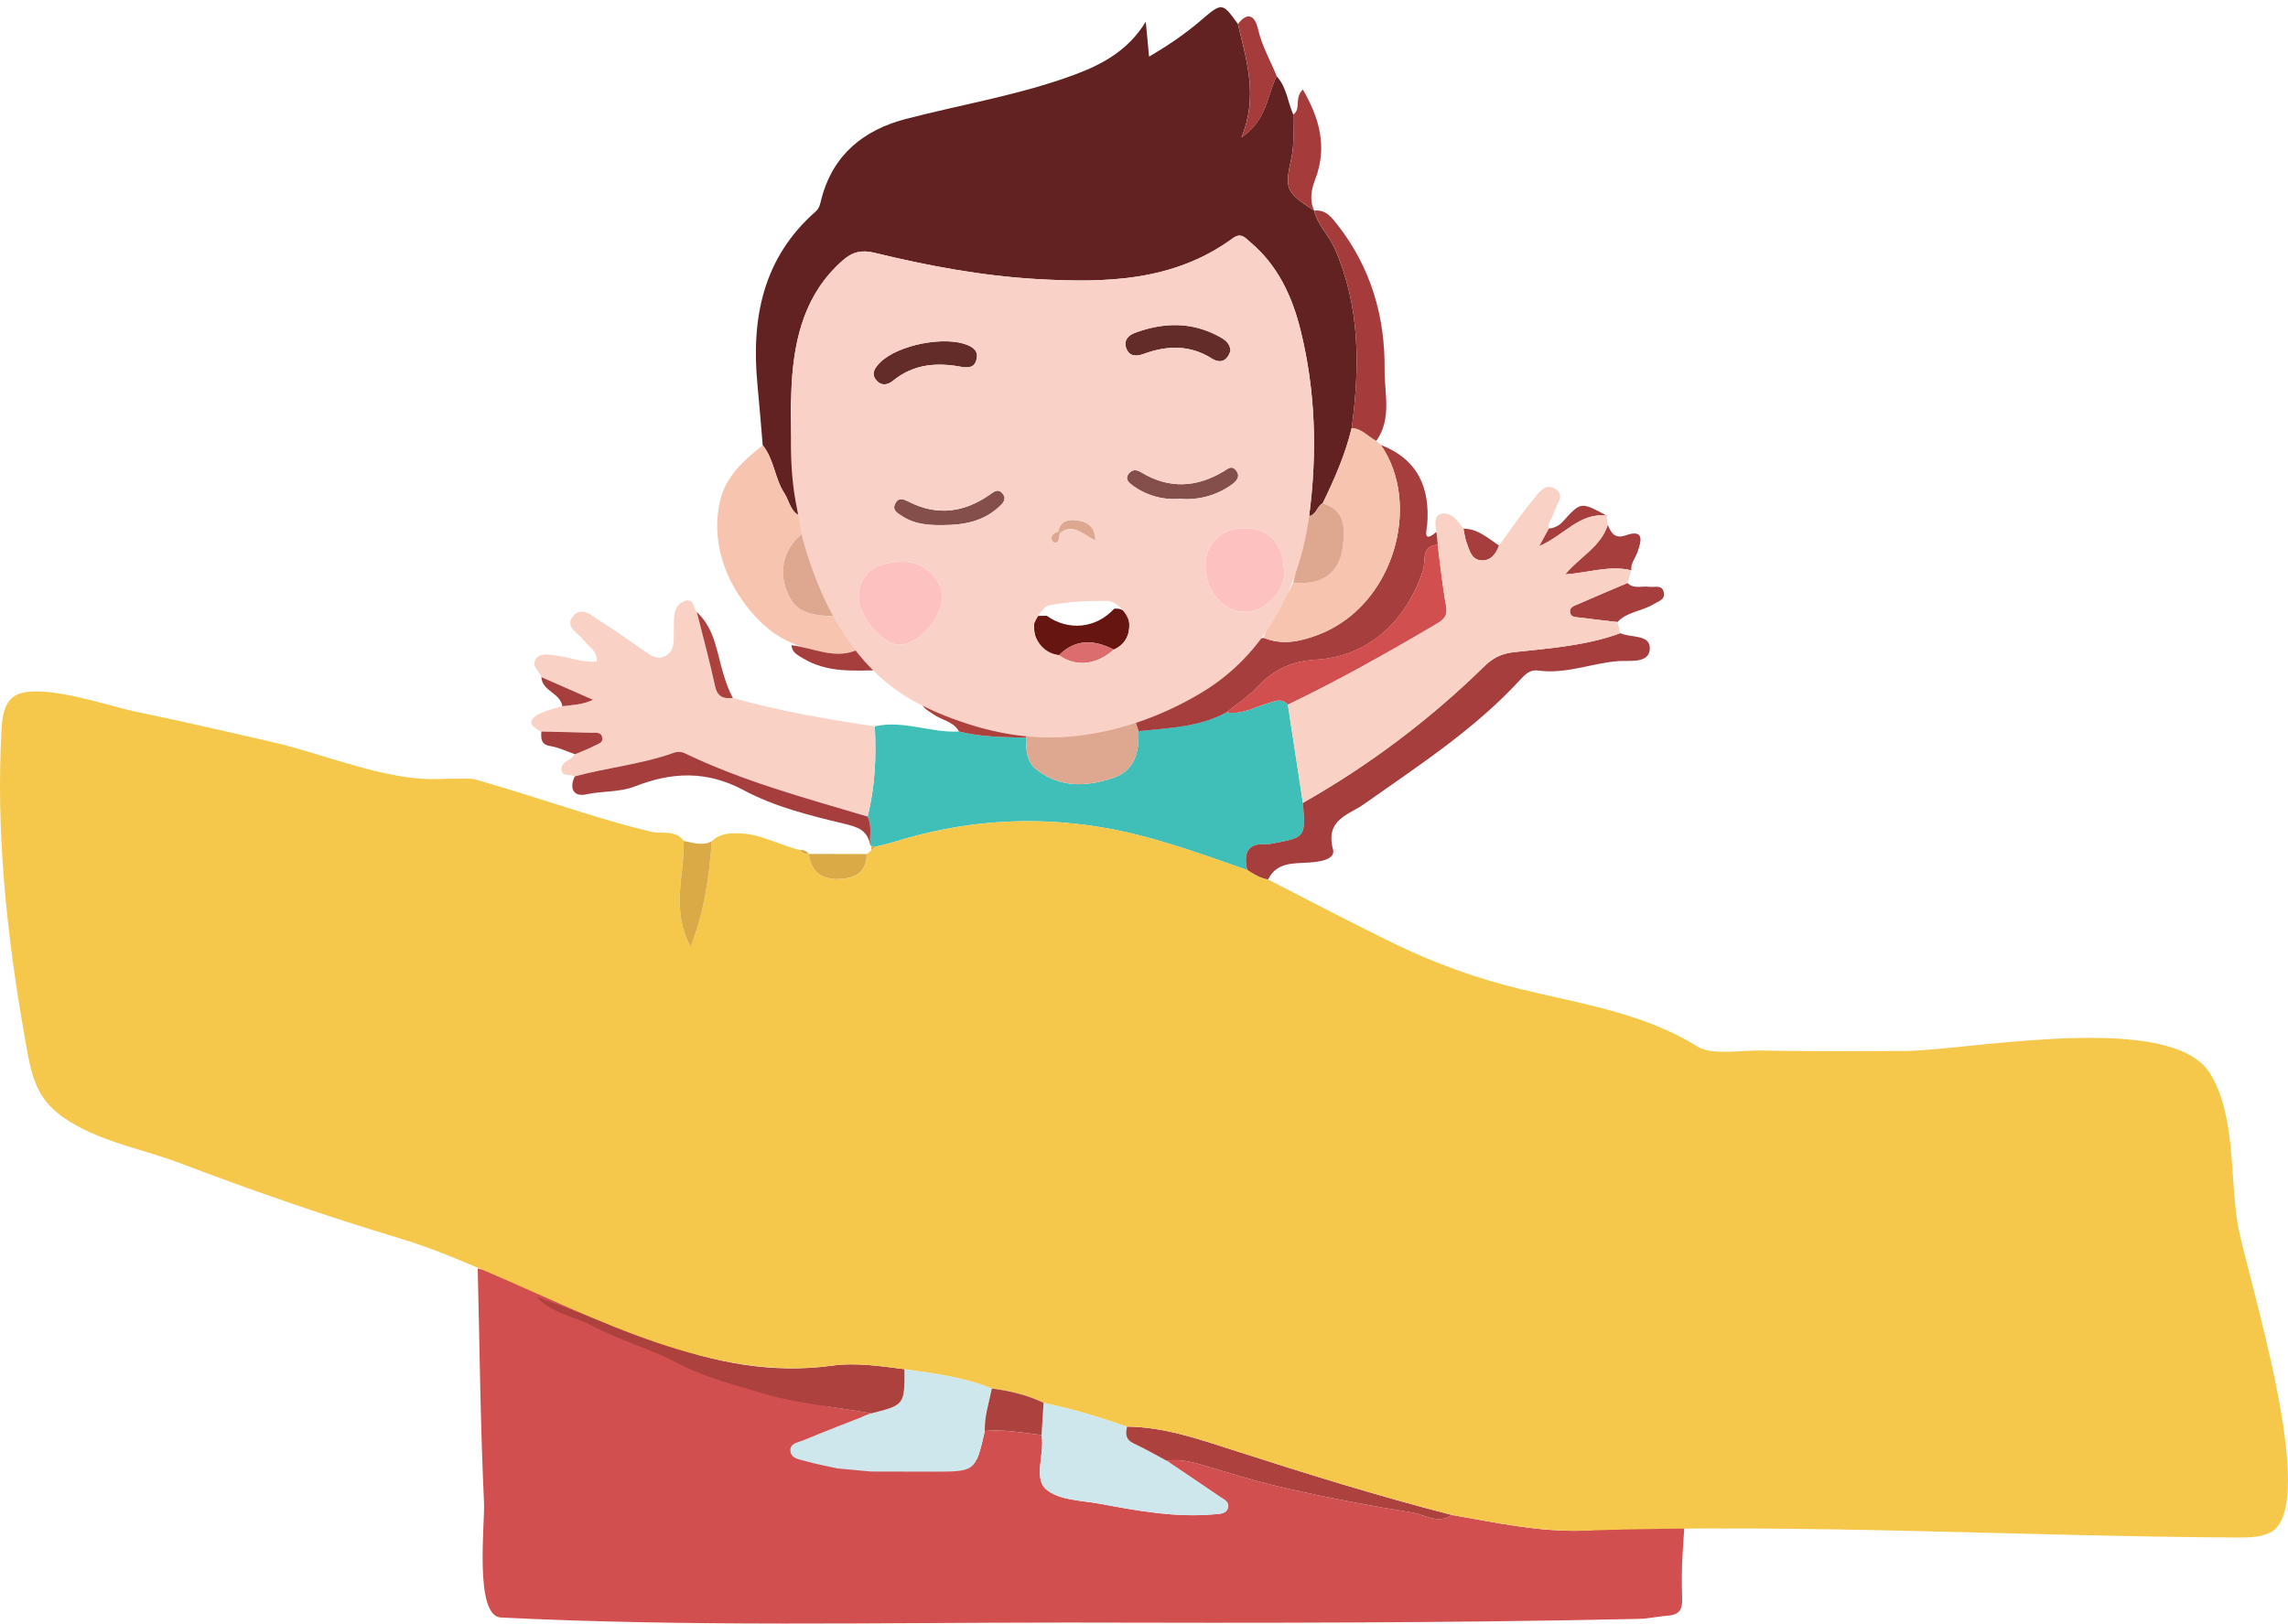
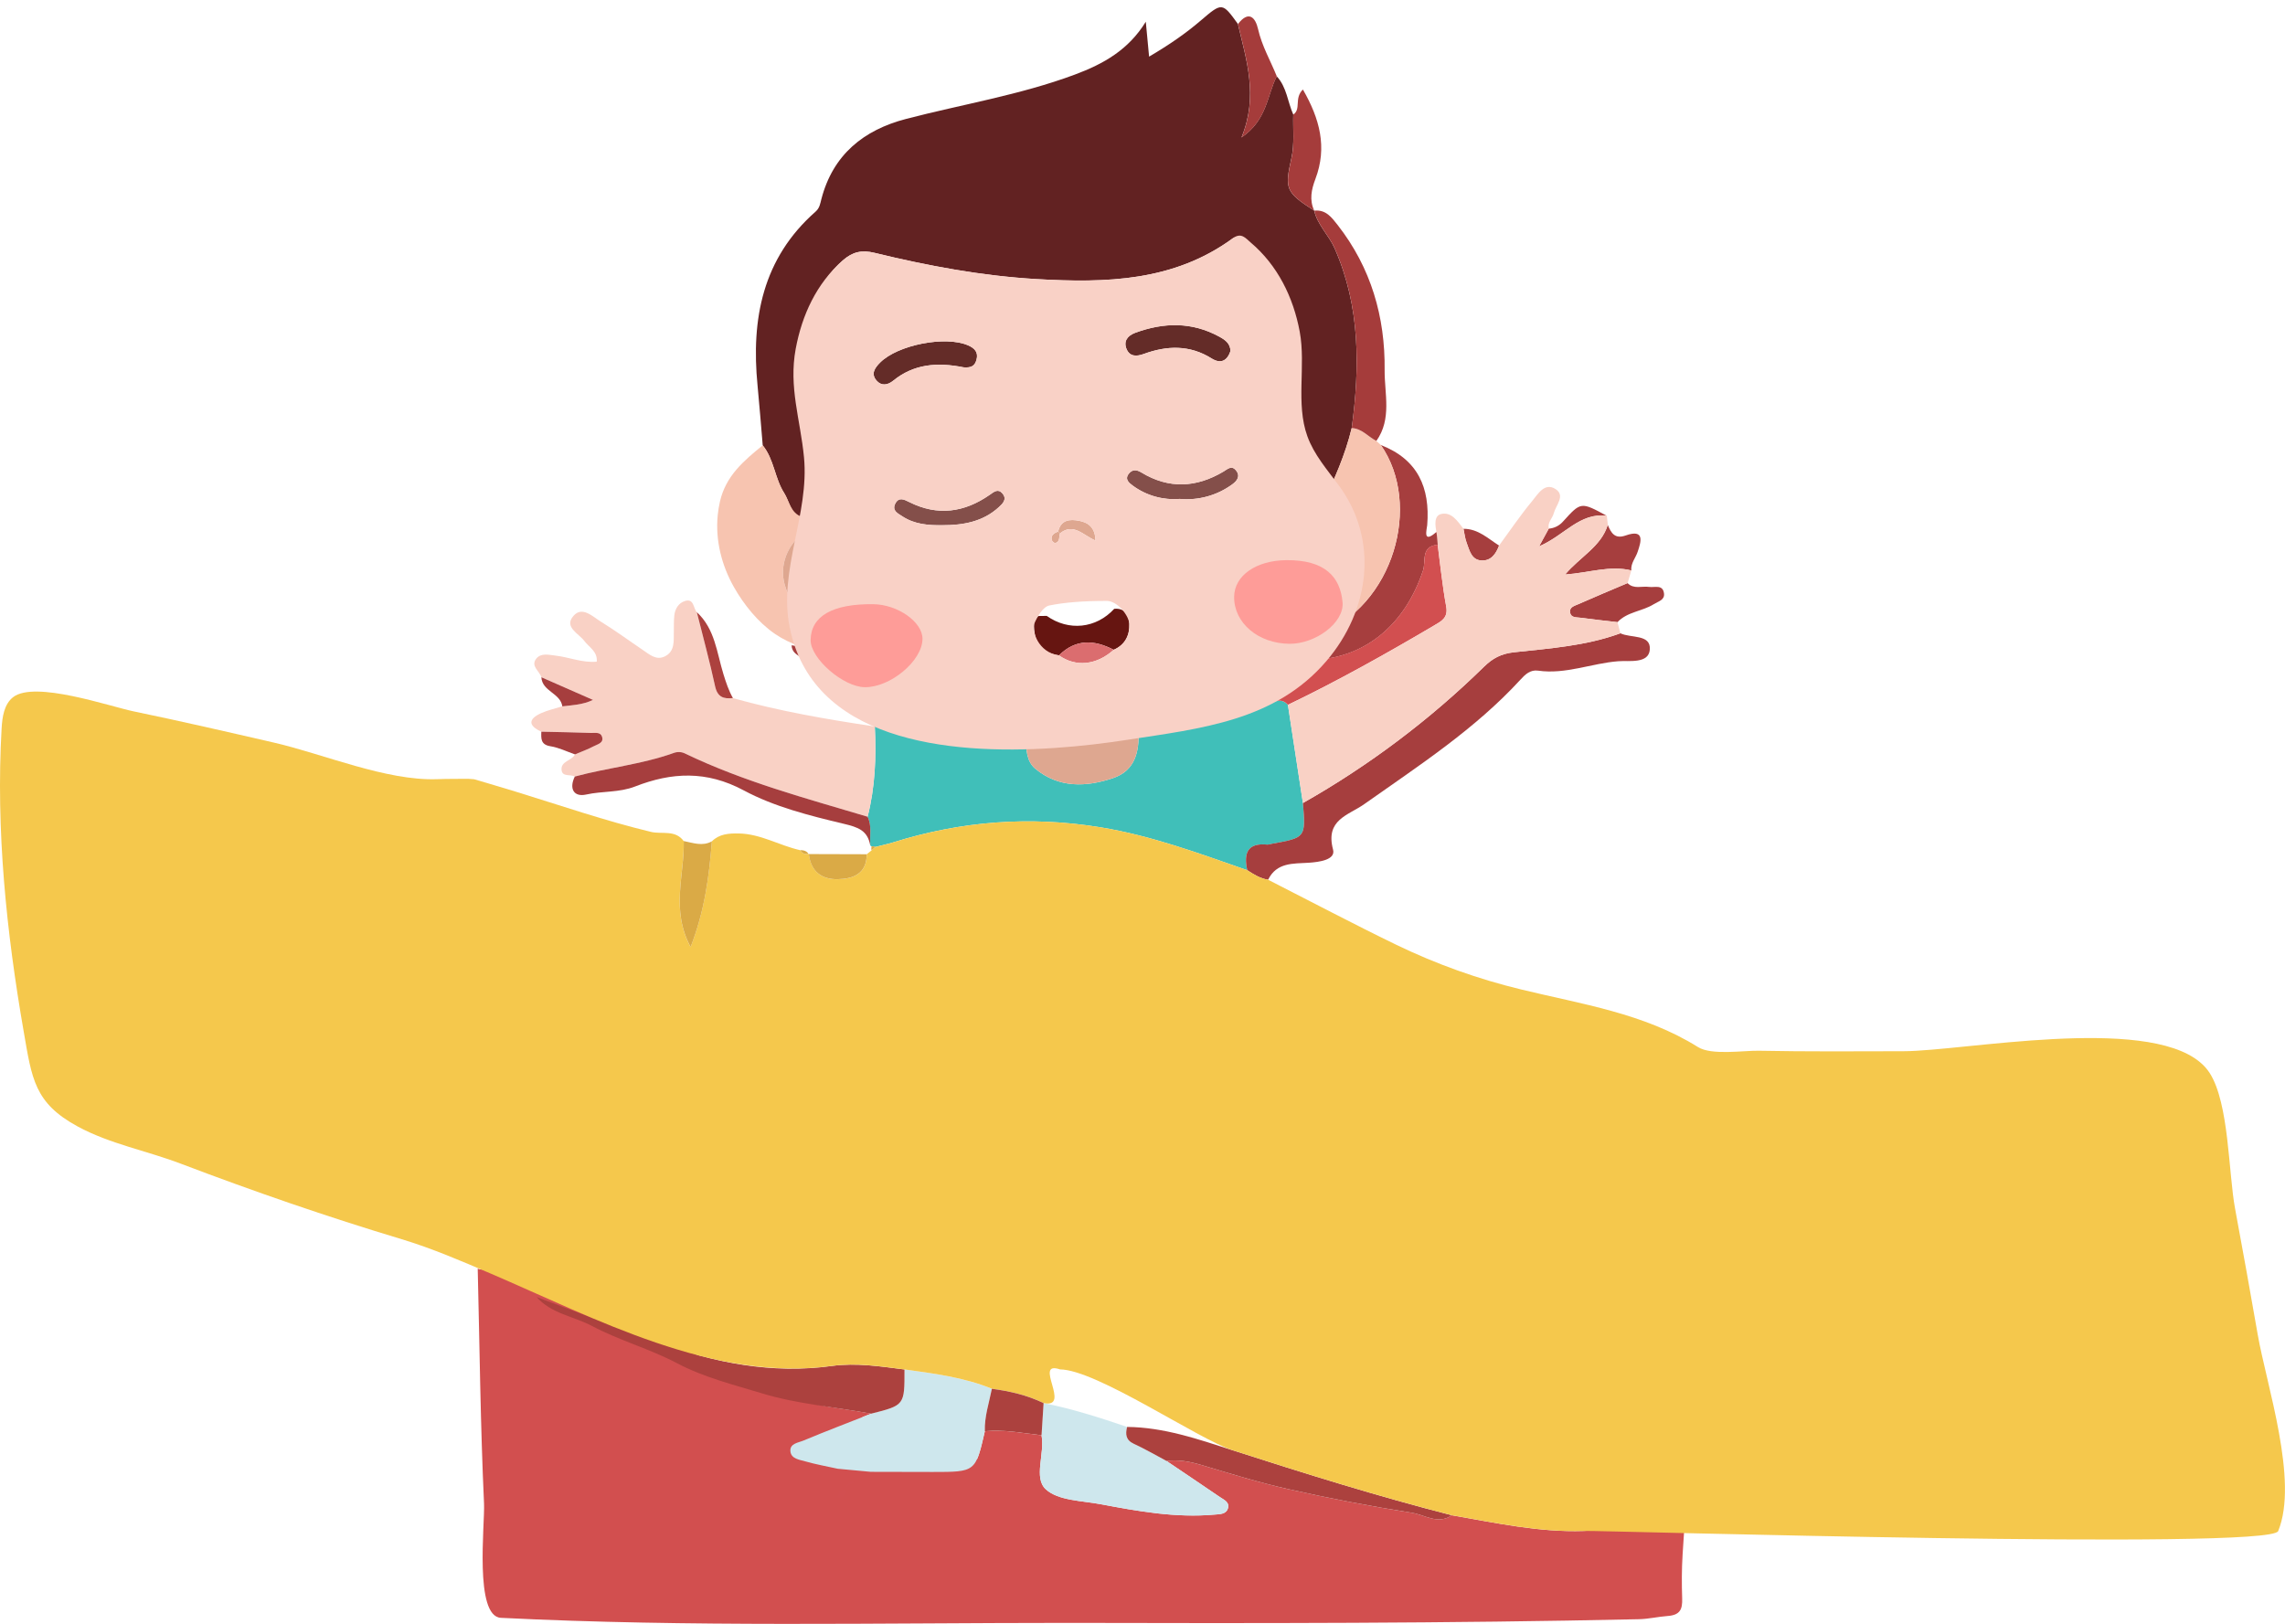
- <svg xmlns="http://www.w3.org/2000/svg" viewBox="0 0 1513.83 1074.55">
+ <svg xmlns="http://www.w3.org/2000/svg" viewBox="0 0 1511.82 1074.55">
  <defs>
-     <style>.cls-1{fill:#d24f4f;}.cls-2{fill:#982e2f;}.cls-3{fill:#40bfb9;}.cls-4{fill:#a63e3e;}.cls-5{fill:#cee7ed;}.cls-6{fill:#ac413e;}.cls-7{fill:#f5c84c;}.cls-8{fill:#daaa46;}.cls-9{fill:#622222;}.cls-10{fill:#f9d1c5;}.cls-11{fill:#f7c4b0;}.cls-12{fill:#a53c3b;}.cls-13{fill:#d24f50;}.cls-14{fill:#dea790;}.cls-15{fill:#fdc1c0;}.cls-16{fill:#642c28;}.cls-17{fill:#661511;}.cls-18{fill:#844f4a;}.cls-19{fill:#db6d6f;}.cls-20{fill:#f9d1c6;}</style>
+     <style>.cls-1{fill:#d24f4f;}.cls-2{fill:#982e2f;}.cls-3{fill:#40bfb9;}.cls-4{fill:#a63e3e;}.cls-5{fill:#cee7ed;}.cls-6{fill:#ac413e;}.cls-7{fill:#f5c84c;}.cls-8{fill:#daaa46;}.cls-9{fill:#622222;}.cls-10{fill:#f9d1c5;}.cls-11{fill:#f7c4b0;}.cls-12{fill:#a53c3b;}.cls-13{fill:#d24f50;}.cls-14{fill:#dea790;}.cls-15{fill:#642c28;}.cls-16{fill:#661511;}.cls-17{fill:#844f4a;}.cls-18{fill:#db6d6f;}.cls-19{fill:#f9d1c6;}.cls-20{fill:#fe9c98;}</style>
  </defs>
  <g id="Layer_2" data-name="Layer 2">
    <g id="Layer_2-2" data-name="Layer 2">
      <path class="cls-1" d="M1117.73,913.32c-17.65,26.39-33.4,54-45.42,83.24-5.26,12.82-12.34,16.08-24.46,16.49-29.68,1-58.38-5.39-87.29-10.4-9.11,6.41-17.8-.27-26.28-1.61q-41.16-6.51-81.88-15.68c-19.44-4.35-38.53-10.3-57.64-16-7.62-2.27-15.12-3.63-23-2.66,11.76,7.94,23.54,15.84,35.26,23.85,2.56,1.76,6.39,3.26,5.54,7.07-1,4.47-5.45,4.29-9,4.6-25.47,2.29-50.39-2.17-75.22-6.86-12.55-2.37-28.15-2.32-36.41-9.88s-.54-23.58-2.81-35.74c-12.47-1.44-24.87-3.92-37.53-2.67-2,8.77-3.36,14.68-5.24,18.67l-75.93-28,6-2.33c-7.26-1.34-14.56-2.45-21.88-3.53-72-10.66-115.81-54.09-181.17-85.24-6.16-2.94-23.3-6.68-29-10-5.92-3.45-22.11,5.74-28.3,2.84,1.28,51.83,1.79,103.71,4.18,155.49.62,13.41-6.58,74.66,11.16,75.55,124.93,6.22,249.79,3.34,374.81,3.34,126,.31,252.09.35,378.1-2.43,6.49-.14,12.76-1.68,19.08-2.13,8.24-.6,9.8-4.48,9.57-11.55-.32-9.66-.32-19.36.28-29C1115.58,990.32,1119.54,951.94,1117.73,913.32Zm-552.6,152.44h0Z" />
      <path class="cls-2" d="M1103.2,1.21,1099.74,0Z" />
      <path class="cls-3" d="M578.79,480.73c18.91-4.39,37,4.5,55.72,3.4,14.56,3.71,29.47,3.69,44.33,4.12,0,7.41.3,15.55,6.08,20.36,15.55,12.94,33.69,12.3,51.59,6.23,14.44-4.89,17.3-17.33,16.76-31,19.82-2.15,40-2.54,58.19-12.45,9.86,1.84,18.29-3.29,27.19-5.85,4.85-1.4,9.24-3.85,13.47.88l9.93,64.95c1.87,22.88,1.86,22.88-20.77,27a10.07,10.07,0,0,1-2.69.52c-13.37-1.38-15.85,5.81-13.38,16.92-31.9-11.11-63.44-22.88-97.16-28.39-46.68-7.64-92.07-4.1-136.95,9.93-3.88,1.22-7.89,2-11.83,3.06a5.36,5.36,0,0,0-2.65-.38l-.83-.56c-.47-6.35,1.21-12.91-1.76-19C579,520.8,579.84,500.84,578.79,480.73Z" />
      <path class="cls-4" d="M825.21,575.8c-2.47-11.11,0-18.3,13.38-16.92a10.07,10.07,0,0,0,2.69-.52c22.63-4.11,22.64-4.11,20.77-27a579.93,579.93,0,0,0,119.73-90.1c5.75-5.62,11.31-8.72,20-9.66,23.65-2.57,47.64-4.22,70.32-12.55,6.92,3.34,20.24.43,19.46,10.76-.73,9.58-13.77,7.17-20.9,7.73-17.78,1.39-34.82,8.84-53,6.23-5.2-.75-8.58,2.54-11.74,6-30.15,32.85-67.31,56.91-103.35,82.36-10.49,7.41-25.88,10.21-20.58,30.06,1.81,6.78-9.17,8.24-16.13,8.69-10.24.65-21.18-.34-26.84,11.24C833.82,581.29,829.49,578.61,825.21,575.8Z" />
      <path class="cls-5" d="M554.23,971.87c-7.18-1.59-14.44-2.87-21.48-4.89-3.78-1.09-9.17-1.63-9.77-6.44-.67-5.39,5.12-5.87,8.55-7.3,14.84-6.2,29.88-11.92,44.85-17.81,22.13-5.57,22.13-5.57,22.06-29.25,19.61,2.73,39.27,5.2,57.81,12.77-1.85,9.32-5,18.43-4.66,28.11C645.44,974,645.44,974,617.18,974c-13.69,0-27.37-.06-41.06-.09Z" />
      <path class="cls-5" d="M771.75,966.68c11.76,7.94,23.54,15.84,35.26,23.85,2.56,1.76,6.39,3.26,5.54,7.07-1,4.47-5.45,4.29-9,4.6-25.47,2.29-50.39-2.17-75.22-6.86-12.55-2.37-28.15-2.32-36.41-9.88s-.54-23.58-2.81-35.74l1.35-21.27c18.85,3.71,37.09,9.55,55.23,15.75-1.13,4.77-1,8.66,4.48,11.17C757.54,958.76,764.58,962.87,771.75,966.68Z" />
      <path class="cls-6" d="M598.44,906.18c.07,23.68.07,23.68-22.06,29.25-24.07-4.45-48.7-6.28-72.17-13.43-19-5.8-38.36-10.5-56.34-20s-38.13-15-56.11-24.56c-12.19-6.47-27-8.14-36.73-19.19,27,10.08,53.91,20.35,81,30.17,37,13.43,74.79,20.91,114.49,15.42C566.45,901.64,582.51,904.17,598.44,906.18Z" />
      <path class="cls-6" d="M771.75,966.68c-7.17-3.81-14.21-7.92-21.57-11.31-5.45-2.51-5.61-6.4-4.48-11.17,24.3.2,47,8.09,69.66,15.38,48.07,15.48,96.25,30.55,145.2,43.07-9.11,6.41-17.8-.27-26.28-1.61q-41.16-6.51-81.88-15.68c-19.44-4.35-38.53-10.3-57.64-16C787.14,967.07,779.64,965.71,771.75,966.68Z" />
-       <path class="cls-7" d="M1455.59,702.86c-37-31-156.92-7.34-196.15-7.27-32,.07-63.93.31-95.88-.32-10-.19-31.13,3.2-40.11-2.42-35.82-22.42-77.14-28.41-117-38.12a411.21,411.21,0,0,1-82.69-29.6c-28.5-13.82-56.5-28.63-84.72-43-5.19-.82-9.52-3.5-13.8-6.31-31.9-11.11-63.44-22.88-97.16-28.39-46.68-7.64-92.07-4.1-136.95,9.93-3.88,1.22-7.89,2-11.83,3.06l-2.69,2.31-3.14,2.53c0,12.86-8.78,16.28-19.09,16.53-10.81.26-17.89-5.21-19.21-16.63H535c-2.38.24-4.39-.32-5.6-2.6-13.71-3.07-26.13-10.82-40.64-11.06-6.55-.1-12.81.27-17.79,5.23-1.8,23-4.7,45.78-14.06,69.92-13.29-24.63-4-47.66-4.55-70.11-5.61-7.68-14.42-4.35-21.69-6.09C400.38,543.16,371,533,341.22,523.84c-9.15-2.82-18.35-5.48-27.52-8.21l-4-.3c-6.88.08-13.77,0-20.65.26C255.44,516.7,214.1,499,181.72,491.5c-31.07-7.17-62.14-14.32-93.36-20.8-15.93-3.3-65.4-20.51-79.68-9.39-6,4.67-7.18,13.15-7.62,20.74-3.84,67,3.15,134.57,14.63,200.56,5.42,31.17,7,47.23,35.78,62.82,21.31,11.55,45.66,16,68.15,24.58,48.17,18.31,96.9,35.16,146.24,50,19.86,6,39.17,14.31,58.22,22.46,69.62,29.8,147.82,72.2,226.42,61.34,16-2.2,32,.33,47.94,2.34,19.61,2.73,39.27,5.2,57.81,12.77,11.84,1.58,23.4,4.23,34.22,9.5,18.85,3.71,37.09,9.55,55.23,15.74,24.3.21,47,8.1,69.66,15.39,48.07,15.48,96.25,30.55,145.2,43.07,28.91,5,57.61,11.39,87.3,10.4,144-4.82,288.47,3.79,432.53,4.57,7.33,0,15,0,21.56-3.24,34.33-17-16.14-172.6-21.43-204.36-5.17-31-1.24-72.69-18.49-99.9A31.32,31.32,0,0,0,1455.59,702.86Z" />
+       <path class="cls-7" d="M1455.59,702.86c-37-31-156.92-7.34-196.15-7.27-32,.07-63.93.31-95.88-.32-10-.19-31.13,3.2-40.11-2.42-35.82-22.42-77.14-28.41-117-38.12a411.21,411.21,0,0,1-82.69-29.6c-28.5-13.82-56.5-28.63-84.72-43-5.19-.82-9.52-3.5-13.8-6.31-31.9-11.11-63.44-22.88-97.16-28.39-46.68-7.64-92.07-4.1-136.95,9.93-3.88,1.22-7.89,2-11.83,3.06l-2.69,2.31-3.14,2.53c0,12.86-8.78,16.28-19.09,16.53-10.81.26-17.89-5.21-19.21-16.63H535c-2.38.24-4.39-.32-5.6-2.6-13.71-3.07-26.13-10.82-40.64-11.06-6.55-.1-12.81.27-17.79,5.23-1.8,23-4.7,45.78-14.06,69.92-13.29-24.63-4-47.66-4.55-70.11-5.61-7.68-14.42-4.35-21.69-6.09C400.38,543.16,371,533,341.22,523.84c-9.15-2.82-18.35-5.48-27.52-8.21l-4-.3c-6.88.08-13.77,0-20.65.26C255.44,516.7,214.1,499,181.72,491.5c-31.07-7.17-62.14-14.32-93.36-20.8-15.93-3.3-65.4-20.51-79.68-9.39-6,4.67-7.18,13.15-7.62,20.74-3.84,67,3.15,134.57,14.63,200.56,5.42,31.17,7,47.23,35.78,62.82,21.31,11.55,45.66,16,68.15,24.58,48.17,18.31,96.9,35.16,146.24,50,19.86,6,39.17,14.31,58.22,22.46,69.62,29.8,147.82,72.2,226.42,61.34,16-2.2,32,.33,47.94,2.34,19.61,2.73,39.27,5.2,57.81,12.77,11.84,1.58,23.4,4.23,34.22,9.5,18.85,3.71-7.29-28.48,10.86-22.29,24.29.21,91.37,46.13,114,53.42,48.07,15.48,96.25,30.55,145.2,43.07,28.91,5,57.61,11.39,87.29,10.4,12.12-.41,454.21,12.93,459.48.11,13.68-33.28-7.73-96.66-13.52-130q-7.26-41.74-15-83.41c-4.41-23.84-3.91-69.4-16.73-89.61A31.32,31.32,0,0,0,1455.59,702.86Z" />
      <path class="cls-8" d="M452.38,556.52c6.19,1.22,12.37,3.64,18.61.19-1.8,23-4.7,45.78-14.06,69.92C443.64,602,452.93,579,452.38,556.52Z" />
      <path class="cls-6" d="M690.47,928.45l-1.35,21.27c-12.47-1.44-24.87-3.92-37.53-2.67-.29-9.67,2.81-18.78,4.66-28.1C668.09,920.53,679.65,923.18,690.47,928.45Z" />
      <path class="cls-8" d="M535.14,565.14l38.3.11c0,12.85-8.78,16.27-19.09,16.52C543.55,582,536.46,576.56,535.14,565.14Z" />
      <path class="cls-8" d="M529.42,562.54c2.27,0,4.33.46,5.6,2.61C532.64,565.38,530.63,564.82,529.42,562.54Z" />
      <path class="cls-8" d="M576.62,560a5.36,5.36,0,0,1,2.65.38l-2.69,2.31A7.84,7.84,0,0,1,576.62,560Z" />
-       <path class="cls-9" d="M866.17,341.57c5.43-41.48,4.37-82.72-5.77-123.41-5.54-22.19-15-42.53-33-57.71-3.24-2.74-6.07-6.89-11.75-2.74-39,28.59-84,29.6-129.57,27-36.39-2.1-72.12-8.78-107.45-17.38-8.5-2.07-14.55-.71-21.12,5.09-24.76,21.84-31.88,50.79-33.73,81.79-1.76,29.5,1.1,58.77,6.65,87.77-7.39-2.57-8-10.21-11.54-15.62-6.33-9.78-6.67-22.35-14.25-31.64-1.14-13.22-2.14-26.46-3.43-39.67-4.31-44.06,3.34-84.12,38.38-115,2.79-2.45,3.09-5.42,3.9-8.47,7.67-29.23,27.88-45.55,55.94-52.87C636.66,69,674.77,62.89,711.09,49.38c19.14-7.11,35.59-16.44,47-35,.69,7.29,1.38,14.58,2.18,23.1,12.94-7.62,24-15.14,34.31-24,14-12,14.14-11.9,24.46,2.38,5.52,23.84,13.66,47.45,2.36,75.09,17.18-11.77,16.8-27.88,23.32-40.45,6.65,7.13,7.18,16.9,10.94,25.28-.29,9.55.86,19.42-1.17,28.58-4.53,20.45-4.16,22.71,15,35l0,0c2.23,9.57,9.71,16.22,13.59,25.08C900,203,899.76,242.8,894.34,283.25,890.12,300.7,883,317,875.16,333.09,871.3,335,871,340.7,866.17,341.57Z" />
+       <path class="cls-9" d="M866.17,341.57c5.43-41.48-19.7-55.72-29.84-96.41-5.54-22.19,5-54.82-13-70-3.25-2.73-2-21.6-7.68-17.45-39,28.59-84,29.6-129.57,27-36.39-2.1-72.12-8.78-107.45-17.38-8.5-2.07-14.55-.71-21.12,5.09-24.76,21.84-23.33,50.79-25.18,81.78-1.77,29.51,4.45,89,10,118-7.4-2.56-19.93-40.43-23.44-45.84-6.33-9.78-6.67-22.35-14.25-31.64-1.14-13.22-2.14-26.46-3.43-39.67-4.31-44.06,3.34-84.12,38.38-115,2.79-2.45,3.09-5.42,3.9-8.47,7.67-29.23,27.88-45.55,55.94-52.87C636.66,69,674.77,62.89,711.09,49.38c19.14-7.11,35.59-16.44,47-35,.69,7.29,1.38,14.58,2.18,23.1,12.94-7.62,24-15.14,34.31-24,14-12,14.14-11.9,24.46,2.38,5.52,23.84,13.66,47.45,2.36,75.09,17.18-11.77,16.8-27.88,23.32-40.45,6.65,7.13,7.18,16.9,10.94,25.28-.29,9.55.86,19.42-1.17,28.58-4.53,20.45-4.16,22.71,15,35l0,0c2.23,9.57,9.71,16.22,13.59,25.08C900,203,899.76,242.8,894.34,283.25,890.12,300.7,883,317,875.16,333.09,871.3,335,871,340.7,866.17,341.57Z" />
      <path class="cls-10" d="M578.79,480.73c1.05,20.11.22,40.07-4.76,59.7-40.76-12.17-81.92-23.17-120.47-41.68a9.5,9.5,0,0,0-7.88-.49c-21.21,7.63-43.74,9.73-65.38,15.58-2.86-1.66-8.17.42-8.74-4.23-.72-6,6.74-6.17,8.86-10.43,4.17-1.77,8.49-3.29,12.47-5.41,2.51-1.34,6.89-2.15,5.38-6.45-1.1-3.12-4.71-2.23-7.27-2.33-10.94-.41-21.89-.57-32.84-.83-8.73-4-8.77-8.32-.18-12.25,4.46-2,9.37-3.06,14.08-4.54,6.56-.86,13.31-.95,20.28-4.27l-34.15-15c-1.28-4.09-7.21-7.4-3.43-12.21,3.16-4,8.25-2.6,12.91-2.06,9.05,1.06,17.73,4.89,27.17,4,.55-6.87-5.07-9.46-8.22-13.7-3.72-5-13.65-9.17-7.24-16.56,5.86-6.76,12.76.48,18.3,3.87,9.4,5.76,18.29,12.35,27.45,18.52,4.53,3.05,9.09,7.36,15,4.25,6.41-3.36,5.57-9.95,5.69-15.91.07-3.69-.06-7.39.32-11,.46-4.42,2.8-8.26,6.94-9.58,6.13-2,5.51,4.61,7.94,7.38,4.08,16.31,8.53,32.54,12.08,49,1.58,7.28,5.68,8.52,11.8,7.83C515.73,470.61,547.19,476,578.79,480.73Z" />
      <path class="cls-11" d="M504.64,294.68c7.58,9.29,7.92,21.86,14.25,31.64,3.51,5.41,4.15,13.05,11.54,15.62,3.15,3.1,1.25,7,1.66,10.52-11.19,7.68-16.52,21.81-12.93,34.31,4.71,16.42,12.48,21.07,35.06,21,4,7.72,15.81,10.56,13.85,22-.26,1.52-8.53,2.6-9.86,2.74a41.63,41.63,0,0,1-10.28-.37c-12.41-1.84-24.74-5.55-35.18-12.68-11.14-7.61-20.56-19.3-27.17-31-8.14-14.36-12.34-31-10.72-47.47a73,73,0,0,1,1.49-9.17C480.25,314.82,492.2,304.78,504.64,294.68Z" />
      <path class="cls-4" d="M950.35,352c2,2.67,1.54,5.58.88,8.52-11.36.84-7.71,11-9.68,16.9-11.93,35.91-37.91,57.19-70.77,59.18-18.4,1.11-29.4,8-39.86,19-6,6.27-13,10.54-19.46,15.87-18.17,9.91-38.37,10.3-58.19,12.44q-1-3.25-2.11-6.49c25.36-8.29,48.88-19.58,68.43-38.47,5.67-5.48,6.65-15.65,16.58-16.8,12.36,5.12,24.31,2.42,36.1-2.07,50-19.05,68.74-86.22,41.31-125.61,24.41,9.45,32.71,28.13,30.7,53C944,350.47,941.1,360.21,950.35,352Z" />
      <path class="cls-11" d="M913.58,294.39C941,333.78,922.28,401,872.27,420c-11.79,4.49-23.74,7.19-36.1,2.07,4.19-13.37,13.61-23.94,19.42-36.44,3.68,0,7.43.4,11-.13,13.28-2,20.19-10.87,21.75-23.22,1.5-11.86,2.3-24.52-13.21-29.19,7.81-16.07,15-32.39,19.18-49.84,6.76.31,10.83,5.75,16.3,8.52Z" />
      <path class="cls-12" d="M910.64,291.77c-5.47-2.77-9.54-8.21-16.3-8.52,5.42-40.45,5.65-80.26-11.2-118.77-3.88-8.86-11.36-15.51-13.59-25.08,7.69-.86,11.58,4.51,15.56,9.6,22,28.19,31.42,60.72,31,95.95C916,260.59,921,277.2,910.64,291.77Z" />
      <path class="cls-4" d="M380.3,513.84c21.64-5.85,44.17-8,65.38-15.58a9.5,9.5,0,0,1,7.88.49c38.55,18.51,79.71,29.51,120.47,41.68,3,6.12,1.29,12.68,1.76,19-1.81-10-8-12.05-17.68-14.36-22.54-5.38-45.81-11.22-66-22.06-24.73-13.26-47.77-12-71.88-2.6-10.58,4.13-21.67,2.95-32.41,5.33C379.77,527.55,376.32,522,380.3,513.84Z" />
      <path class="cls-12" d="M869.53,139.38c-19.15-12.3-19.52-14.56-15-35,2-9.16.88-19,1.17-28.58,5.36-3.74.35-10.76,6.34-16.57,11.1,19.25,16.23,38.18,8.28,59.17C867.65,125.45,866.22,132.24,869.53,139.38Z" />
      <path class="cls-12" d="M844.77,50.51c-6.52,12.57-6.14,28.68-23.32,40.45,11.3-27.64,3.16-51.25-2.36-75.09,7.07-9.12,11.51-4.47,13.3,3.44C834.91,30.46,840.59,40.14,844.77,50.51Z" />
      <path class="cls-4" d="M1070.15,411.7c-8.22-1-16.46-1.81-24.65-2.94-2.53-.35-6.1.12-6.71-3.41s2.83-4.4,5.16-5.43c10.91-4.82,21.92-9.41,32.89-14.08,4.15,4.23,9.47,1.82,14.24,2.52,3.69.53,9.06-1.82,9.86,4.26.59,4.43-3.65,5.23-6.77,7.18C1086.52,404.59,1076.65,404.76,1070.15,411.7Z" />
      <path class="cls-4" d="M1079.31,377.47c-14.2-3.49-28,1.58-43.8,2.7,10.06-11.88,23.83-18.5,28.23-32.84,2.18,5.29,4.67,9.55,11.82,7,13.06-4.61,10.08,4.54,8,10.68C1082.25,369.16,1078.86,372.62,1079.31,377.47Z" />
      <path class="cls-6" d="M609.57,462.91c21.83,12.36,46.24,16.39,70.22,21.79-.32,1.18-.63,2.37-.95,3.55-14.86-.43-29.77-.41-44.33-4.12-3.7-6.75-11.51-7.46-17.1-11.49C613.75,470,609.38,468.45,609.57,462.91Z" />
      <path class="cls-4" d="M523.72,427c14.73,1.82,29.06,9.95,44.35,2.77,6.62,2.76,10.24,8.68,14.61,13.81-17.64.24-35.37,1.91-51.62-8C527.29,433.23,524,431.82,523.72,427Z" />
      <path class="cls-4" d="M358.16,484.16c10.95.26,21.9.42,32.84.83,2.56.1,6.17-.79,7.27,2.33,1.51,4.3-2.87,5.11-5.38,6.45-4,2.12-8.3,3.64-12.47,5.41-5.4-1.87-10.68-4.51-16.23-5.39C357.68,492.75,358,488.69,358.16,484.16Z" />
      <path class="cls-6" d="M484.92,461.91c-6.12.69-10.22-.55-11.8-7.83-3.55-16.43-8-32.66-12.08-49,12,11,13.21,26.8,17.6,41C480.36,451.63,482.1,456.91,484.92,461.91Z" />
      <path class="cls-4" d="M1063.09,341.31c-17.89-2.33-28,13-44.78,20.21,2.88-5.27,4.63-8.49,6.38-11.7a14,14,0,0,0,9.51-4.8C1046,332,1045.94,332,1063.09,341.31Z" />
      <path class="cls-4" d="M991.83,361c-2,5.45-5.27,10.17-11.56,9.88-6.76-.31-8-6.69-9.88-11.66-1.13-2.94-1.44-6.2-2.11-9.31C977.89,349.84,984.44,356.31,991.83,361Z" />
      <path class="cls-4" d="M358.19,448.13l34.15,15c-7,3.32-13.72,3.41-20.28,4.27C370.77,458.55,358.68,457.53,358.19,448.13Z" />
      <path class="cls-6" d="M590.1,449.81c2.5.94,4.77,2.17,5.89,4.81C592.57,454.8,590.59,453.22,590.1,449.81Z" />
      <path class="cls-6" d="M604,460l5.67,3C607.36,462.87,605.11,462.55,604,460Z" />
      <path class="cls-6" d="M598.56,457.19c2.67-.48,4.46.72,5.69,3C601.81,460.21,599.56,459.91,598.56,457.19Z" />
      <path class="cls-6" d="M595.77,454.48c1.72.25,3,.91,2.94,3Z" />
      <path class="cls-13" d="M559.87,985.72c-.25,3.41-1.9,5.49-5.47,5.73C554.26,987.67,556.17,985.85,559.87,985.72Z" />
      <path class="cls-13" d="M565.82,980.43l-5.77,3.41C560.75,980.64,563.14,980.29,565.82,980.43Z" />
      <path class="cls-13" d="M811.46,471.39c6.43-5.33,13.46-9.6,19.46-15.87,10.46-10.94,21.46-17.86,39.86-19,32.86-2,58.84-23.27,70.77-59.18,2-5.91-1.68-16.06,9.68-16.9,1.81,13.63,3.12,27.36,5.62,40.87,1.38,7.49-3.16,9.71-7.94,12.53-31.65,18.65-63.66,36.63-96.79,52.55-4.23-4.73-8.62-2.28-13.47-.88C829.75,468.1,821.32,473.23,811.46,471.39Z" />
      <path class="cls-14" d="M678.84,488.25c.32-1.18.63-2.37.95-3.55a378.45,378.45,0,0,0,71.37-7.36q1.07,3.24,2.11,6.49c.54,13.68-2.32,26.12-16.76,31-17.9,6.07-36,6.71-51.59-6.23C679.14,503.8,678.88,495.66,678.84,488.25Z" />
-       <path class="cls-15" d="M568.07,395.52c.16-15.82,10.79-24,30.89-23.73,12.14.16,24.47,11.8,24.39,23-.1,14.45-15.78,32.05-28.44,31.93C584.23,426.65,568,407.7,568.07,395.52Z" />
-       <path class="cls-15" d="M824.24,405c-15.09-.13-26.84-13.81-26.7-31.11.11-14.09,10.63-24.05,25.1-24.24,18.39-.24,25.94,10.86,27.05,27.82C850.58,391.1,836.68,405.08,824.24,405Z" />
      <path class="cls-14" d="M875.16,333.09c15.51,4.67,14.71,17.33,13.21,29.19-1.56,12.35-8.47,21.26-21.75,23.22-3.6.53-7.35.11-11,.13q5.29-22,10.58-44.06C871,340.7,871.3,335,875.16,333.09Z" />
-       <path class="cls-16" d="M637.55,243.06c-17.63-3.52-33.07-2.17-46.62,8.87-3.68,3-7.87,3.54-11-.13-3.81-4.44-1.2-8.31,2.35-11.88,11.68-11.73,43.25-17.95,58.29-11.39,4.24,1.85,6.88,4.52,5.51,9.52C644.91,242.27,642.54,243.43,637.55,243.06Z" />
+       <path class="cls-15" d="M637.55,243.06c-17.63-3.52-33.07-2.17-46.62,8.87-3.68,3-7.87,3.54-11-.13-3.81-4.44-1.2-8.31,2.35-11.88,11.68-11.73,43.25-17.95,58.29-11.39,4.24,1.85,6.88,4.52,5.51,9.52C644.91,242.27,642.54,243.43,637.55,243.06Z" />
      <path class="cls-14" d="M554.22,407.74c-22.58.1-30.35-4.55-35.06-21-3.59-12.5,1.74-26.63,12.93-34.31C539.62,370.83,544.39,390.3,554.22,407.74Z" />
-       <path class="cls-16" d="M814.12,232.32c-2.17,6.28-6.29,8.74-12.47,4.86-14.48-9.08-29.56-8.56-44.84-3-5.08,1.86-9.41,1.74-11.48-3.31s.57-8.75,5.71-10.65c19-7,37.63-7.36,55.78,2.58C810.43,224.82,814,227.13,814.12,232.32Z" />
-       <path class="cls-17" d="M737.2,402.86c7.29-.71,9.71,4.55,10,9.92.34,7.48-2.76,13.92-10.3,17.19-12.89-6.69-25.17-7.32-36.25,3.69-13.91-1.88-17.21-11.18-16.38-23.38l2.62-2.66,5.65-.08C707.09,417.8,725.22,415.9,737.2,402.86Z" />
-       <path class="cls-18" d="M780.5,330.13a45.91,45.91,0,0,1-31-8.77c-2.38-1.74-5.57-4.17-2.7-7.84,2.31-3,5.09-2.88,8.41-.86,18.16,11,36.34,10.06,54.27-.62,2.8-1.68,5.33-4.32,8.24-.83,3.24,3.88.62,7.09-2.36,9.25A51,51,0,0,1,780.5,330.13Z" />
-       <path class="cls-18" d="M623.64,347.53c-9.29.13-18.45-.52-26.52-5.79-2.94-1.93-7.15-3.75-4.81-8.42s5.88-2.8,9.37-1.05c18.69,9.37,36.39,6.84,53.15-4.84,2.78-1.94,5.4-4.3,8.31-1,3.47,3.91.23,6.89-2.41,9.29C650.22,345.25,637.27,347.54,623.64,347.53Z" />
-       <path class="cls-19" d="M700.61,433.66c11.08-11,23.36-10.38,36.25-3.69C725.44,440.19,711.82,441.58,700.61,433.66Z" />
+       <path class="cls-15" d="M814.12,232.32c-2.17,6.28-6.29,8.74-12.47,4.86-14.48-9.08-29.56-8.56-44.84-3-5.08,1.86-9.41,1.74-11.48-3.31s.57-8.75,5.71-10.65c19-7,37.63-7.36,55.78,2.58C810.43,224.82,814,227.13,814.12,232.32Z" />
+       <path class="cls-16" d="M737.2,402.86c7.29-.71,9.71,4.55,10,9.92.34,7.48-2.76,13.92-10.3,17.19-12.89-6.69-25.17-7.32-36.25,3.69-13.91-1.88-17.21-11.18-16.38-23.38l2.62-2.66,5.65-.08C707.09,417.8,725.22,415.9,737.2,402.86Z" />
+       <path class="cls-17" d="M780.5,330.13a45.91,45.91,0,0,1-31-8.77c-2.38-1.74-5.57-4.17-2.7-7.84,2.31-3,5.09-2.88,8.41-.86,18.16,11,36.34,10.06,54.27-.62,2.8-1.68,5.33-4.32,8.24-.83,3.24,3.88.62,7.09-2.36,9.25A51,51,0,0,1,780.5,330.13Z" />
+       <path class="cls-17" d="M623.64,347.53c-9.29.13-18.45-.52-26.52-5.79-2.94-1.93-7.15-3.75-4.81-8.42s5.88-2.8,9.37-1.05c18.69,9.37,36.39,6.84,53.15-4.84,2.78-1.94,5.4-4.3,8.31-1,3.47,3.91.23,6.89-2.41,9.29C650.22,345.25,637.27,347.54,623.64,347.53Z" />
+       <path class="cls-18" d="M700.61,433.66c11.08-11,23.36-10.38,36.25-3.69C725.44,440.19,711.82,441.58,700.61,433.66Z" />
      <path class="cls-14" d="M700.1,351.68c1.84-7.85,7.82-8.26,13.92-7.07s10.59,4.47,10.77,13.06c-8.1-3.42-14.62-12-23.46-4.73Q700.69,352.34,700.1,351.68Z" />
      <path class="cls-14" d="M701.33,352.94c-.76,2.3.15,5.52-3.11,6.4-.6.16-2.23-1.25-2.4-2.13-.63-3.26,1.8-4.49,4.29-5.52C700.49,352.12,700.9,352.54,701.33,352.94Z" />
      <path class="cls-10" d="M1072.09,419.05c-22.68,8.33-46.67,10-70.32,12.55-8.68.94-14.24,4-20,9.66a579.93,579.93,0,0,1-119.73,90.1l-9.93-64.94c33.13-15.92,65.14-33.9,96.79-52.55,4.78-2.82,9.32-5,7.94-12.53-2.5-13.51-5.21-37.27-5.62-40.88s-.28-4.95-.88-8.51-2-10.75,3.3-11.87c6.8-1.45,10.8,4.85,14.63,9.82.67,3.11,1,6.37,2.11,9.31,1.92,5,3.12,11.35,9.88,11.66,6.29.29,9.52-4.43,11.56-9.88,7.26-9.9,14.15-20.11,22-29.57,3.75-4.54,8.21-12.4,15.35-7.82,6.75,4.32.25,10.65-1.14,16-.9,3.46-4.29,6.12-3.31,10.2-1.75,3.21-3.5,6.43-6.38,11.7,16.81-7.23,26.89-22.54,44.78-20.21.21,2,.43,4,.65,6-4.4,14.34-18.17,21-28.23,32.84,15.8-1.12,29.6-6.19,43.8-2.7-.82,2.79-1.65,5.58-2.47,8.37-11,4.67-22,9.26-32.89,14.08-2.33,1-5.77,1.92-5.16,5.43s4.18,3.06,6.71,3.41c8.19,1.13,16.43,2,24.65,2.94Z" />
-       <path class="cls-20" d="M586.87,452c-28.61-23.44-45.63-58.9-55.54-94.34-1.59-5.67-2.82-15.24-4-21-6-29.11-3.55-52.92-3.55-82.49,1.85-31,9-59.95,33.73-81.79,6.57-5.8,12.62-7.16,21.12-5.09,35.33,8.6,71.06,15.28,107.45,17.38,45.55,2.64,90.52,1.63,129.57-27,5.68-4.15,8.51,0,11.75,2.74,18,15.18,27.46,35.52,33,57.71,10.14,40.69,11.2,81.93,5.77,123.41-6.17,46.88-29,91.24-70.27,116.32-25.28,15.39-53.81,25.84-83.27,29.22-30.44,3.48-59.16-2.14-87.46-13.39a176.92,176.92,0,0,1-21.16-10A119.41,119.41,0,0,1,586.87,452Zm114.46-99.06c8.84-7.26,15.36,1.31,23.46,4.73-.18-8.59-4.73-11.88-10.77-13.06s-12.08-.78-13.91,7.08c-2.49,1-4.92,2.26-4.29,5.52.17.88,1.8,2.29,2.4,2.13C701.48,358.46,700.57,355.24,701.33,352.94Zm35.53,77c7.54-3.27,10.64-9.71,10.3-17.19-.25-5.37-7.83-15.12-14.83-15.12-16.13,0-28,1-38,3-4.39.87-8.1,7.62-10,12s2.37,19.12,16.28,21C711.82,441.58,725.44,440.19,736.86,430ZM568.07,395.52c-.12,12.18,16.16,31.13,26.84,31.22,12.66.12,28.34-17.48,28.44-31.93.08-11.22-12.25-22.86-24.39-23C578.86,371.54,568.23,379.7,568.07,395.52ZM824.24,405c12.44.1,26.34-13.88,25.45-27.53-1.11-17-8.66-28.06-27.05-27.82-14.47.19-25,10.15-25.1,24.24C797.4,391.17,809.15,404.85,824.24,405ZM637.55,243.06c5,.37,7.36-.79,8.51-5,1.37-5-1.27-7.67-5.51-9.52-15-6.56-46.61-.34-58.29,11.39-3.55,3.57-6.16,7.44-2.35,11.88,3.15,3.67,7.34,3.12,11,.13C604.48,240.89,619.92,239.54,637.55,243.06Zm176.57-10.74c-.15-5.19-3.69-7.5-7.3-9.48-18.15-9.94-36.81-9.57-55.78-2.58-5.14,1.9-7.77,5.65-5.71,10.65s6.4,5.17,11.48,3.31c15.28-5.6,30.36-6.12,44.84,3C807.83,241.06,812,238.6,814.12,232.32ZM780.5,330.13a51,51,0,0,0,34.86-9.67c3-2.16,5.6-5.37,2.36-9.25-2.91-3.49-5.44-.85-8.24.83-17.93,10.68-36.11,11.64-54.27.62-3.32-2-6.1-2.1-8.41.86-2.87,3.67.32,6.1,2.7,7.84A45.91,45.91,0,0,0,780.5,330.13ZM623.63,347.54c13.64,0,26.59-2.29,37.1-11.86,2.64-2.4,5.88-5.38,2.41-9.29-2.91-3.26-5.53-.9-8.31,1-16.76,11.68-34.46,14.21-53.15,4.84-3.49-1.75-7.06-3.59-9.37,1.05s1.87,6.49,4.81,8.42C605.19,347,614.35,347.66,623.63,347.54Z" />
+       <path class="cls-19" d="M545.42,459.09c-11.23-11.32-19.35-25.83-23-44.29-7.47-37.75,13.17-74.45,9.52-112.25-2.42-25-10.19-46.36-5.49-71.7,4.17-22.44,13.73-43.18,31.07-58.47,6.57-5.8,12.62-7.16,21.12-5.09,35.33,8.6,71.06,15.28,107.45,17.38,45.55,2.64,90.52,1.63,129.57-27,5.68-4.15,8.51,0,11.75,2.73,17.86,15.05,28.29,36.27,32.51,59S857.15,267,865,288.69c4.35,12.08,13,22,20.65,32.31,27,36.41,20.5,83-8,116.35-34,39.79-83.39,44.73-132.06,52.23C690.19,498.11,591.6,505.62,545.42,459.09ZM701.33,352.94c8.84-7.26,15.36,1.31,23.46,4.73-.18-8.59-4.73-11.88-10.77-13.06s-12.08-.78-13.91,7.08c-2.49,1-4.92,2.26-4.29,5.52.17.88,1.8,2.29,2.4,2.13C701.48,358.46,700.57,355.24,701.33,352.94Zm35.53,77c7.54-3.27,10.64-9.71,10.3-17.19-.25-5.37-7.83-15.12-14.83-15.12-16.13,0-28,1-38,3-4.39.87-8.1,7.62-10,12s2.37,19.12,16.28,21C711.82,441.58,725.44,440.19,736.86,430ZM637.55,243.06c5,.37,7.36-.79,8.51-5,1.37-5-1.27-7.67-5.51-9.52-15-6.56-46.61-.34-58.29,11.39-3.55,3.57-6.16,7.44-2.35,11.88,3.15,3.67,7.34,3.12,11,.13C604.48,240.89,619.92,239.54,637.55,243.06Zm176.57-10.74c-.15-5.19-3.69-7.5-7.3-9.48-18.15-9.94-36.81-9.57-55.78-2.58-5.14,1.9-7.77,5.65-5.71,10.65s6.4,5.17,11.48,3.31c15.28-5.6,30.36-6.12,44.84,3C807.83,241.06,812,238.6,814.12,232.32ZM780.5,330.13a51,51,0,0,0,34.86-9.67c3-2.16,5.6-5.37,2.36-9.25-2.91-3.49-5.44-.85-8.24.83-17.93,10.68-36.11,11.64-54.27.62-3.32-2-6.1-2.1-8.41.86-2.87,3.67.32,6.1,2.7,7.84A45.91,45.91,0,0,0,780.5,330.13ZM623.63,347.54c13.64,0,26.59-2.29,37.1-11.86,2.64-2.4,5.88-5.38,2.41-9.29-2.91-3.26-5.53-.9-8.31,1-16.76,11.68-34.46,14.21-53.15,4.84-3.49-1.75-7.06-3.59-9.37,1.05s1.87,6.49,4.81,8.42C605.19,347,614.35,347.66,623.63,347.54Z" />
+       <path class="cls-20" d="M536.33,423.52c.21-15.82,14.44-24,41.35-23.73,16.26.16,32.78,11.8,32.67,23-.14,14.45-21.13,32.05-38.09,31.93C558,454.65,536.16,435.7,536.33,423.52Z" />
+       <path class="cls-20" d="M853.27,426c-20.76-.13-36.92-13.81-36.73-31.11.15-14.09,14.62-24.05,34.53-24.24,25.29-.24,35.67,10.86,37.2,27.82C889.5,412.1,870.37,426.08,853.27,426Z" />
    </g>
  </g>
</svg>
